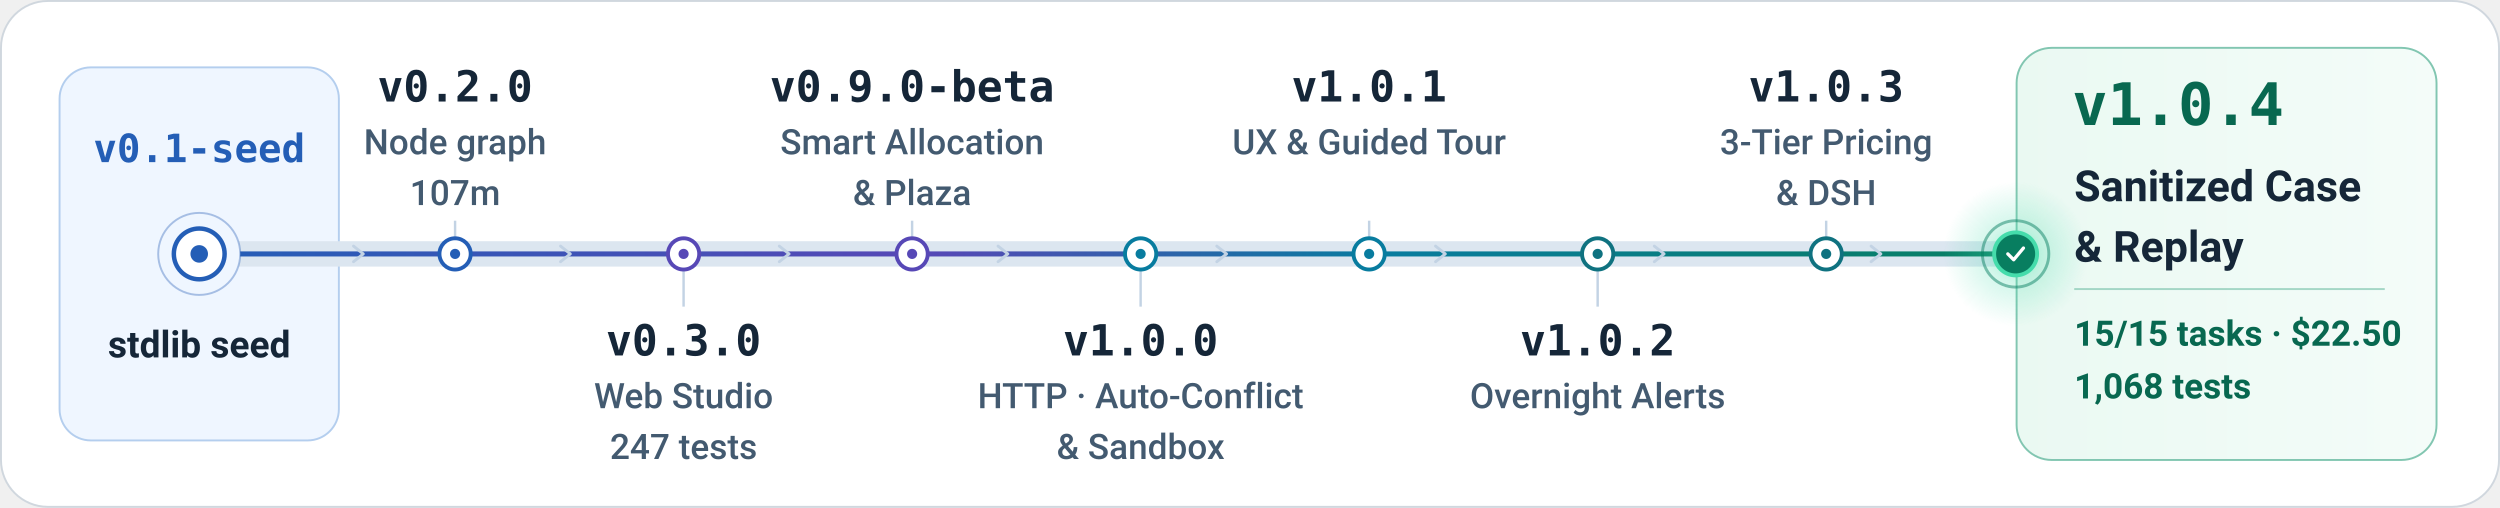
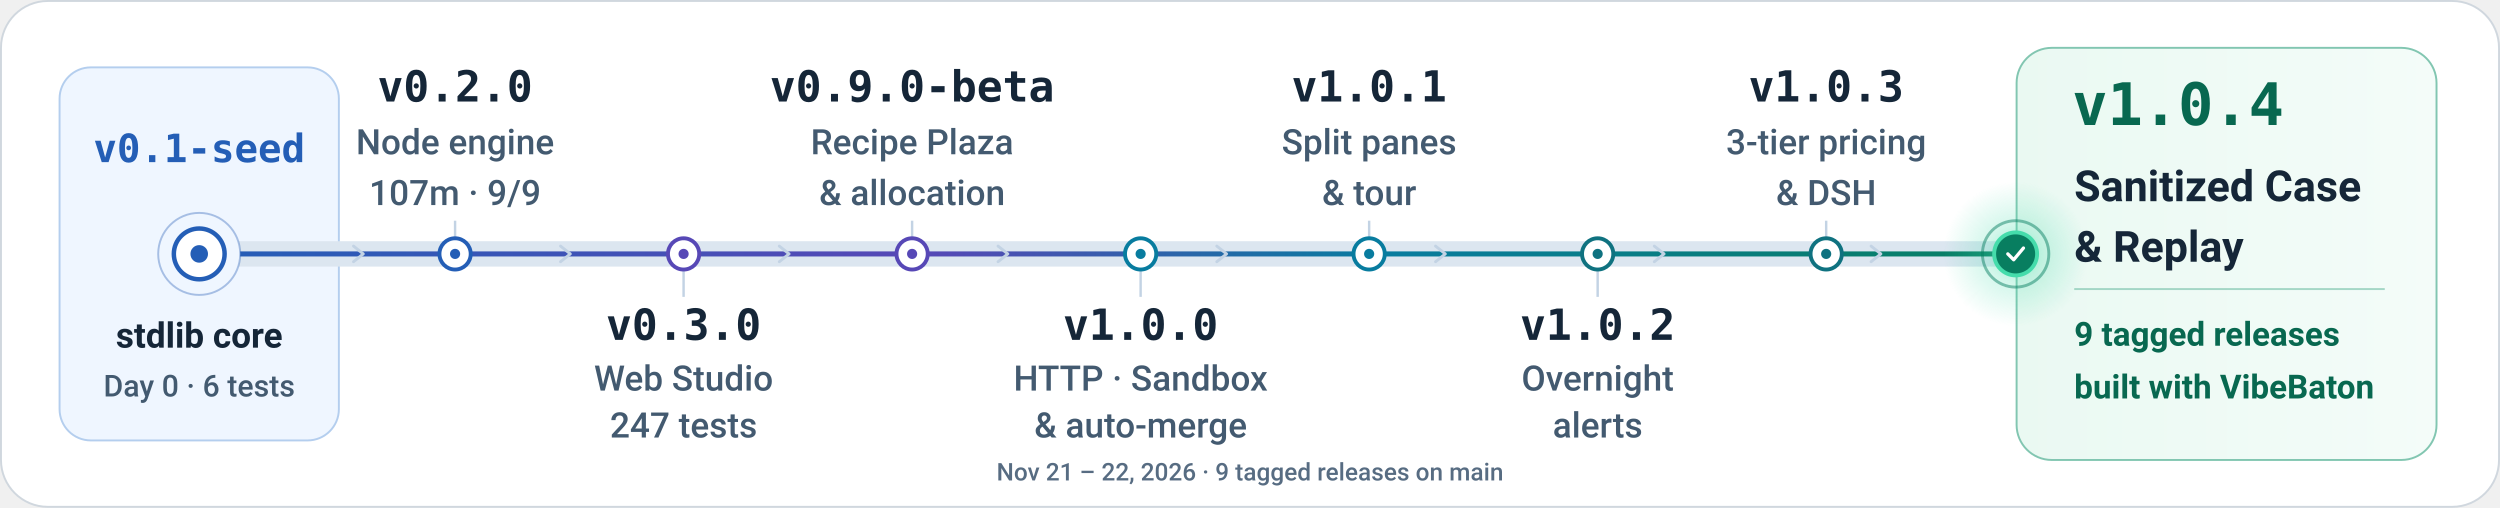
<svg xmlns="http://www.w3.org/2000/svg" width="1280" height="260" viewBox="0 0 1280 260" role="img" aria-labelledby="timeline-title timeline-description">
  <defs>
    <linearGradient id="timeline-rail" gradientUnits="userSpaceOnUse" x1="102" y1="130" x2="1032" y2="130">
      <stop stop-color="#245eb6" />
      <stop offset=".4" stop-color="#5748b6" />
      <stop offset=".65" stop-color="#087c9f" />
      <stop offset="1" stop-color="#087e60" />
    </linearGradient>
    <linearGradient id="timeline-finish">
      <stop stop-color="#eaf9f2" />
      <stop offset="1" stop-color="#f4fcf9" />
    </linearGradient>
    <radialGradient id="timeline-halo">
      <stop stop-color="#45dcab" stop-opacity=".55" />
      <stop offset=".4" stop-color="#45dcab" stop-opacity=".24" />
      <stop offset="1" stop-color="#45dcab" stop-opacity="0" />
    </radialGradient>
  </defs>
  <style>
    text { font-family: -apple-system, BlinkMacSystemFont, 'Segoe UI', Roboto, Helvetica, Arial, sans-serif; }
    .tag { font-family: ui-monospace, SFMono-Regular, Menlo, Consolas, monospace; font-weight: 700; }
  </style>
  <rect x=".5" y=".5" width="1279" height="259" rx="24" fill="#ffffff" stroke="#d0d7de" />
  <rect x="30.5" y="34.5" width="143" height="191" rx="16" fill="#eff6ff" stroke="#b4ceee" />
  <rect x="1032.5" y="24.5" width="215" height="211" rx="18" fill="url(#timeline-finish)" stroke="#82c6b1" />
  <path d="M102 130H1032" stroke="#dce6f0" stroke-width="13" stroke-linecap="round" />
  <path d="M102 130H1032" stroke="url(#timeline-rail)" stroke-width="2.6" stroke-linecap="round" />
  <path d="m181 126 5 4-5 4m106-8 5 4-5 4m112-8 5 4-5 4m112-8 5 4-5 4m112-8 5 4-5 4m112-8 5 4-5 4m112-8 5 4-5 4m111-8 5 4-5 4" fill="none" stroke="#c3d3e4" stroke-width="1.5" stroke-linecap="round" stroke-linejoin="round" />
  <g text-anchor="middle">
    <circle cx="102" cy="130" r="21" fill="#eff6ff" stroke="#245eb6" stroke-opacity=".36" />
    <circle cx="102" cy="130" r="13" fill="#ffffff" stroke="#245eb6" stroke-width="2.3" />
    <circle cx="102" cy="130" r="4.5" fill="#245eb6" />
    <text x="102" y="83" fill="#245eb6" font-size="20" class="tag">v0.1-seed</text>
-     <text x="102" y="183" fill="#152638" font-size="19" font-weight="650">stdlib seed</text>
+     <text x="102" y="178" fill="#152638" font-size="18" font-weight="650">stdlib core</text>
+     <text x="102" y="203" fill="#435a70" font-size="15.5" font-weight="560">Day 0 · 6 tests</text>
  </g>
  <g transform="translate(233 0)" text-anchor="middle">
    <path d="M0 113V122" stroke="#c3d3e4" stroke-width="1.25" />
    <circle cy="130" r="8" fill="#ffffff" stroke="#245eb6" stroke-width="2" />
    <circle cy="130" r="2.6" fill="#245eb6" />
    <text y="52" fill="#152638" font-size="22" class="tag">v0.2.0</text>
-     <text y="79" fill="#435a70" font-size="18" font-weight="560">Node graph</text>
-     <text y="105" fill="#435a70" font-size="18" font-weight="560">107m</text>
+     <text y="79" fill="#435a70" font-size="18" font-weight="560">Node engine</text>
+     <text y="105" fill="#435a70" font-size="18" font-weight="560">107m · 9/9</text>
  </g>
  <g transform="translate(350 0)" text-anchor="middle">
-     <path d="M0 138V157" stroke="#c3d3e4" stroke-width="1.25" />
+     <path d="M0 138V152" stroke="#c3d3e4" stroke-width="1.25" />
    <circle cy="130" r="8" fill="#ffffff" stroke="#5748b6" stroke-width="2" />
    <circle cy="130" r="2.6" fill="#5748b6" />
-     <text y="182" fill="#152638" font-size="22" class="tag">v0.3.0</text>
-     <text y="209" fill="#435a70" font-size="18" font-weight="560">Web Studio</text>
-     <text y="235" fill="#435a70" font-size="18" font-weight="560">247 tests</text>
+     <text y="174" fill="#152638" font-size="22" class="tag">v0.3.0</text>
+     <text y="200" fill="#435a70" font-size="18" font-weight="560">Web Studio</text>
+     <text y="224" fill="#435a70" font-size="18" font-weight="560">247 tests</text>
  </g>
  <g transform="translate(467 0)" text-anchor="middle">
    <path d="M0 113V122" stroke="#c3d3e4" stroke-width="1.25" />
    <circle cy="130" r="8" fill="#ffffff" stroke="#5748b6" stroke-width="2" />
    <circle cy="130" r="2.6" fill="#5748b6" />
    <text y="52" fill="#152638" font-size="22" class="tag">v0.9.0-beta</text>
-     <text y="79" fill="#435a70" font-size="18" font-weight="560">Smart Allocation</text>
-     <text y="105" fill="#435a70" font-size="18" font-weight="560">&amp; Plaza</text>
+     <text y="79" fill="#435a70" font-size="18" font-weight="560">Recipe Plaza</text>
+     <text y="105" fill="#435a70" font-size="18" font-weight="560">&amp; allocation</text>
  </g>
  <g transform="translate(584 0)" text-anchor="middle">
-     <path d="M0 138V157" stroke="#c3d3e4" stroke-width="1.25" />
+     <path d="M0 138V152" stroke="#c3d3e4" stroke-width="1.25" />
    <circle cy="130" r="8" fill="#ffffff" stroke="#087c9f" stroke-width="2" />
    <circle cy="130" r="2.6" fill="#087c9f" />
-     <text y="182" fill="#152638" font-size="22" class="tag">v1.0.0</text>
-     <text y="209" fill="#435a70" font-size="18" font-weight="560">HTTP · Auto-Conflict</text>
-     <text y="235" fill="#435a70" font-size="18" font-weight="560">&amp; Sandbox</text>
+     <text y="174" fill="#152638" font-size="22" class="tag">v1.0.0</text>
+     <text y="200" fill="#435a70" font-size="18" font-weight="560">HTTP · Sandbox</text>
+     <text y="224" fill="#435a70" font-size="18" font-weight="560">&amp; auto-merge</text>
  </g>
  <g transform="translate(701 0)" text-anchor="middle">
    <path d="M0 113V122" stroke="#c3d3e4" stroke-width="1.25" />
    <circle cy="130" r="8" fill="#ffffff" stroke="#087c9f" stroke-width="2" />
    <circle cy="130" r="2.6" fill="#087c9f" />
    <text y="52" fill="#152638" font-size="22" class="tag">v1.0.1</text>
-     <text y="79" fill="#435a70" font-size="18" font-weight="560">UX &amp; Guided Tour</text>
+     <text y="79" fill="#435a70" font-size="18" font-weight="560">Split panes</text>
+     <text y="105" fill="#435a70" font-size="18" font-weight="560">&amp; tour</text>
  </g>
  <g transform="translate(818 0)" text-anchor="middle">
-     <path d="M0 138V157" stroke="#c3d3e4" stroke-width="1.25" />
+     <path d="M0 138V152" stroke="#c3d3e4" stroke-width="1.25" />
    <circle cy="130" r="8" fill="#ffffff" stroke="#0f7280" stroke-width="2" />
    <circle cy="130" r="2.6" fill="#0f7280" />
-     <text y="182" fill="#152638" font-size="22" class="tag">v1.0.2</text>
-     <text y="209" fill="#435a70" font-size="18" font-weight="560">Overnight Alerts</text>
+     <text y="174" fill="#152638" font-size="22" class="tag">v1.0.2</text>
+     <text y="200" fill="#435a70" font-size="18" font-weight="560">Overnight</text>
+     <text y="224" fill="#435a70" font-size="18" font-weight="560">alerts</text>
  </g>
  <g transform="translate(935 0)" text-anchor="middle">
    <path d="M0 113V122" stroke="#c3d3e4" stroke-width="1.25" />
    <circle cy="130" r="8" fill="#ffffff" stroke="#0f7280" stroke-width="2" />
    <circle cy="130" r="2.6" fill="#0f7280" />
    <text y="52" fill="#152638" font-size="22" class="tag">v1.0.3</text>
-     <text y="79" fill="#435a70" font-size="18" font-weight="560">3-Tier Pricing</text>
+     <text y="79" fill="#435a70" font-size="18" font-weight="560">3-tier pricing</text>
    <text y="105" fill="#435a70" font-size="18" font-weight="560">&amp; DSH</text>
  </g>
  <circle cx="1032" cy="130" r="37" fill="url(#timeline-halo)" />
  <circle cx="1032" cy="130" r="17" fill="none" stroke="#087e60" stroke-opacity=".48" stroke-width="1.5" />
  <circle cx="1032" cy="130" r="11" fill="#087e60" stroke="#45dcab" stroke-width="2" />
  <path d="m1028 130 3 3 5-6" fill="none" stroke="#ffffff" stroke-width="1.7" stroke-linecap="round" stroke-linejoin="round" />
  <text x="1061" y="64" fill="#086850" font-size="30" class="tag">v1.0.4</text>
  <text x="1062" y="103" fill="#152638" font-size="22" font-weight="700">Sanitized Case</text>
  <text x="1062" y="134" fill="#152638" font-size="22" font-weight="700">&amp; Replay</text>
  <path d="M1062 148H1221" stroke="#82c6b1" stroke-opacity=".68" />
-   <g fill="#086850" font-size="18" font-weight="650">
-     <text x="1062" y="177">15/15 tasks · $22.50</text>
-     <text x="1062" y="204">1,068 tests</text>
+   <g fill="#086850" font-size="17" font-weight="650">
+     <text x="1062" y="177">9 tagged releases</text>
+     <text x="1062" y="204">built with VibeBaton</text>
  </g>
+   <text x="640" y="246" fill="#576c82" font-size="12.5" font-weight="500" text-anchor="middle">Nov 21 – 22, 2026 · 9 tagged releases on main</text>
</svg>
